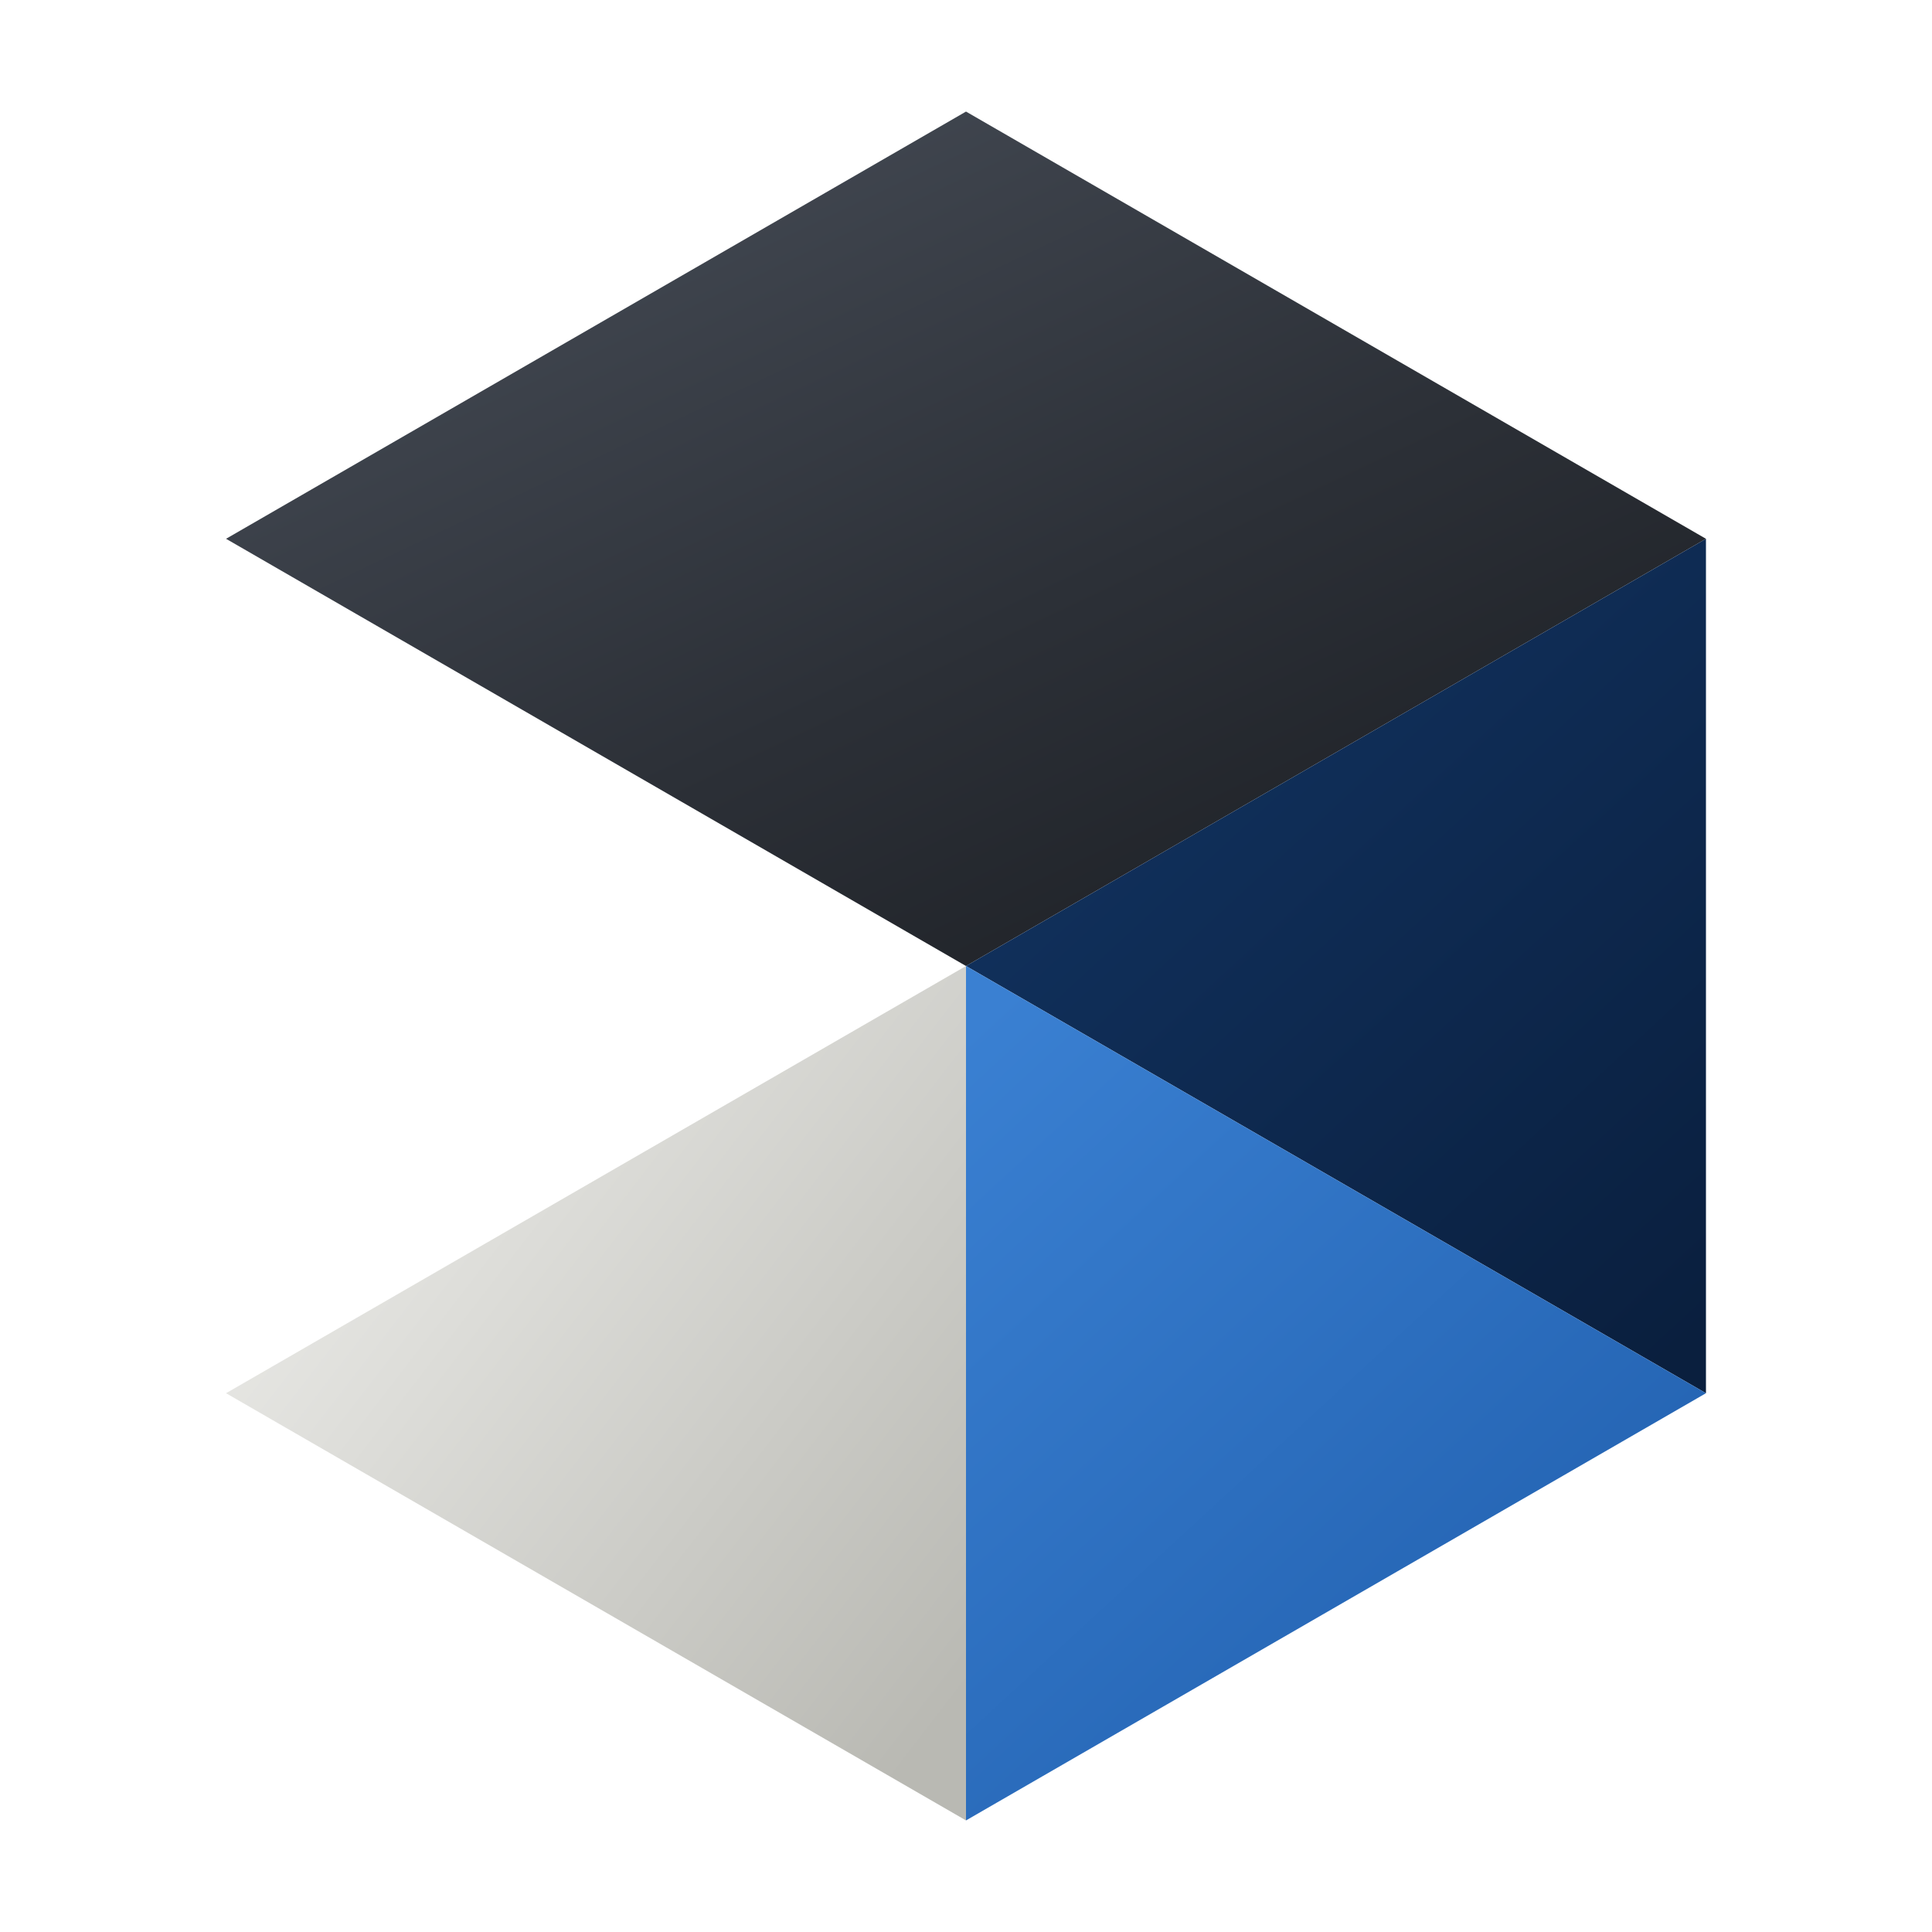
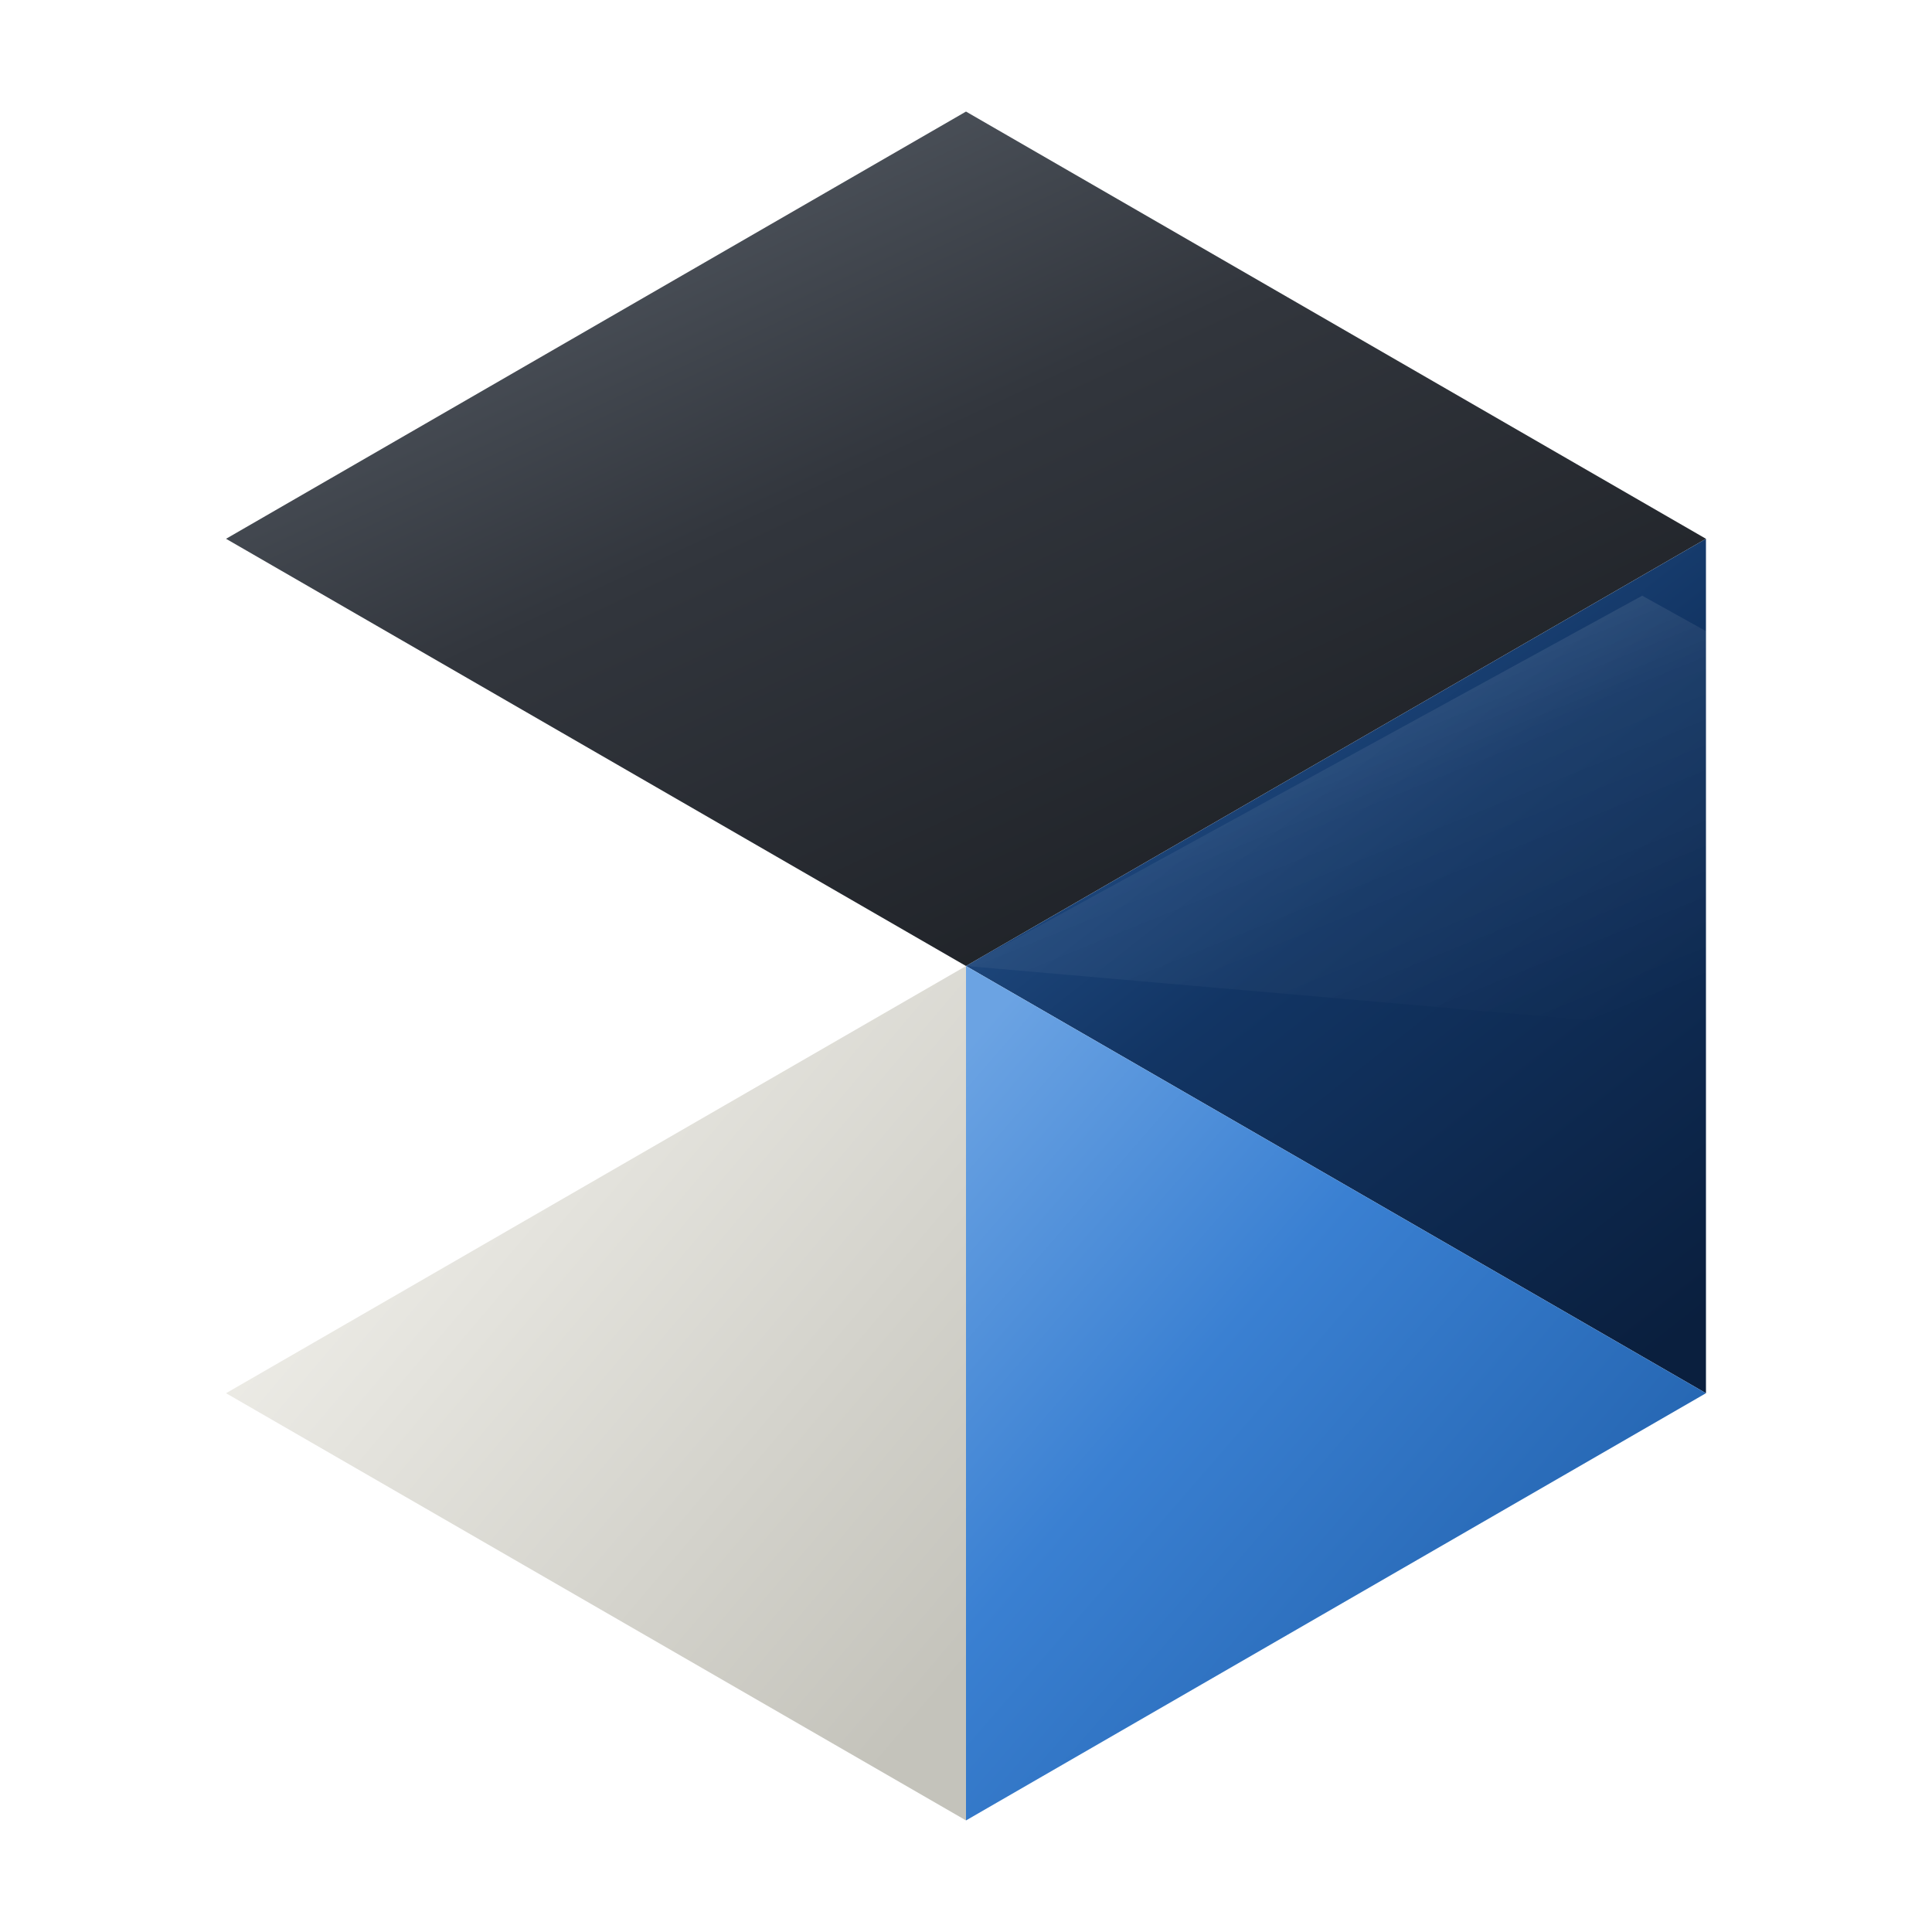
<svg xmlns="http://www.w3.org/2000/svg" viewBox="0 0 240 240" width="240" height="240" role="img" aria-label="Sitewise">
  <defs>
-     <linearGradient id="sw-roof" x1="0.18" y1="0.05" x2="0.92" y2="0.95">
-       <stop offset="0" stop-color="#454B55" />
-       <stop offset="0.55" stop-color="#2C3037" />
-       <stop offset="1" stop-color="#1B1E23" />
+     <linearGradient id="sw-roof" x1="0.12" y1="0.02" x2="0.88" y2="0.96">
+       <stop offset="0" stop-color="#5A616A" />
+       <stop offset="0.42" stop-color="#32363D" />
+       <stop offset="1" stop-color="#1A1D22" />
    </linearGradient>
-     <linearGradient id="sw-floor" x1="0.05" y1="0.1" x2="0.95" y2="0.9">
-       <stop offset="0" stop-color="#EFEFEC" />
-       <stop offset="1" stop-color="#B9B9B3" />
+     <linearGradient id="sw-floor" x1="0.08" y1="0.12" x2="0.9" y2="0.92">
+       <stop offset="0" stop-color="#F4F3EE" />
+       <stop offset="1" stop-color="#C4C3BB" />
    </linearGradient>
-     <linearGradient id="sw-glass-upper" x1="0.1" y1="0" x2="0.9" y2="1">
-       <stop offset="0" stop-color="#123564" />
+     <linearGradient id="sw-glass-upper" x1="0.18" y1="0" x2="0.86" y2="1">
+       <stop offset="0" stop-color="#2A5A96" />
+       <stop offset="0.45" stop-color="#123564" />
      <stop offset="1" stop-color="#0A1F3E" />
    </linearGradient>
-     <linearGradient id="sw-glass-lower" x1="0.1" y1="0" x2="0.9" y2="1">
-       <stop offset="0" stop-color="#3A80D2" />
-       <stop offset="1" stop-color="#1F5DAB" />
+     <linearGradient id="sw-glass-lower" x1="0.05" y1="0.05" x2="0.95" y2="0.95">
+       <stop offset="0" stop-color="#6BA3E3" />
+       <stop offset="0.38" stop-color="#3A80D2" />
+       <stop offset="1" stop-color="#1C5AA3" />
+     </linearGradient>
+     <linearGradient id="sw-glass-sheen" x1="0.15" y1="0" x2="0.85" y2="1">
+       <stop offset="0" stop-color="#FFFFFF" stop-opacity="0.2" />
+       <stop offset="0.5" stop-color="#FFFFFF" stop-opacity="0.05" />
+       <stop offset="1" stop-color="#FFFFFF" stop-opacity="0" />
    </linearGradient>
  </defs>
  <path d="M120 13.86 L211.92 66.93 L120 120 L28.08 66.93 Z" fill="url(#sw-roof)" />
  <path d="M120 120 L28.08 173.07 L120 226.14 Z" fill="url(#sw-floor)" />
  <path d="M120 120 L211.92 66.93 L211.92 173.07 Z" fill="url(#sw-glass-upper)" />
  <path d="M120 120 L211.92 173.07 L120 226.14 Z" fill="url(#sw-glass-lower)" />
+   <path d="M120 120 L204 74 L211.92 78.4 L211.92 128 Z" fill="url(#sw-glass-sheen)" />
</svg>
